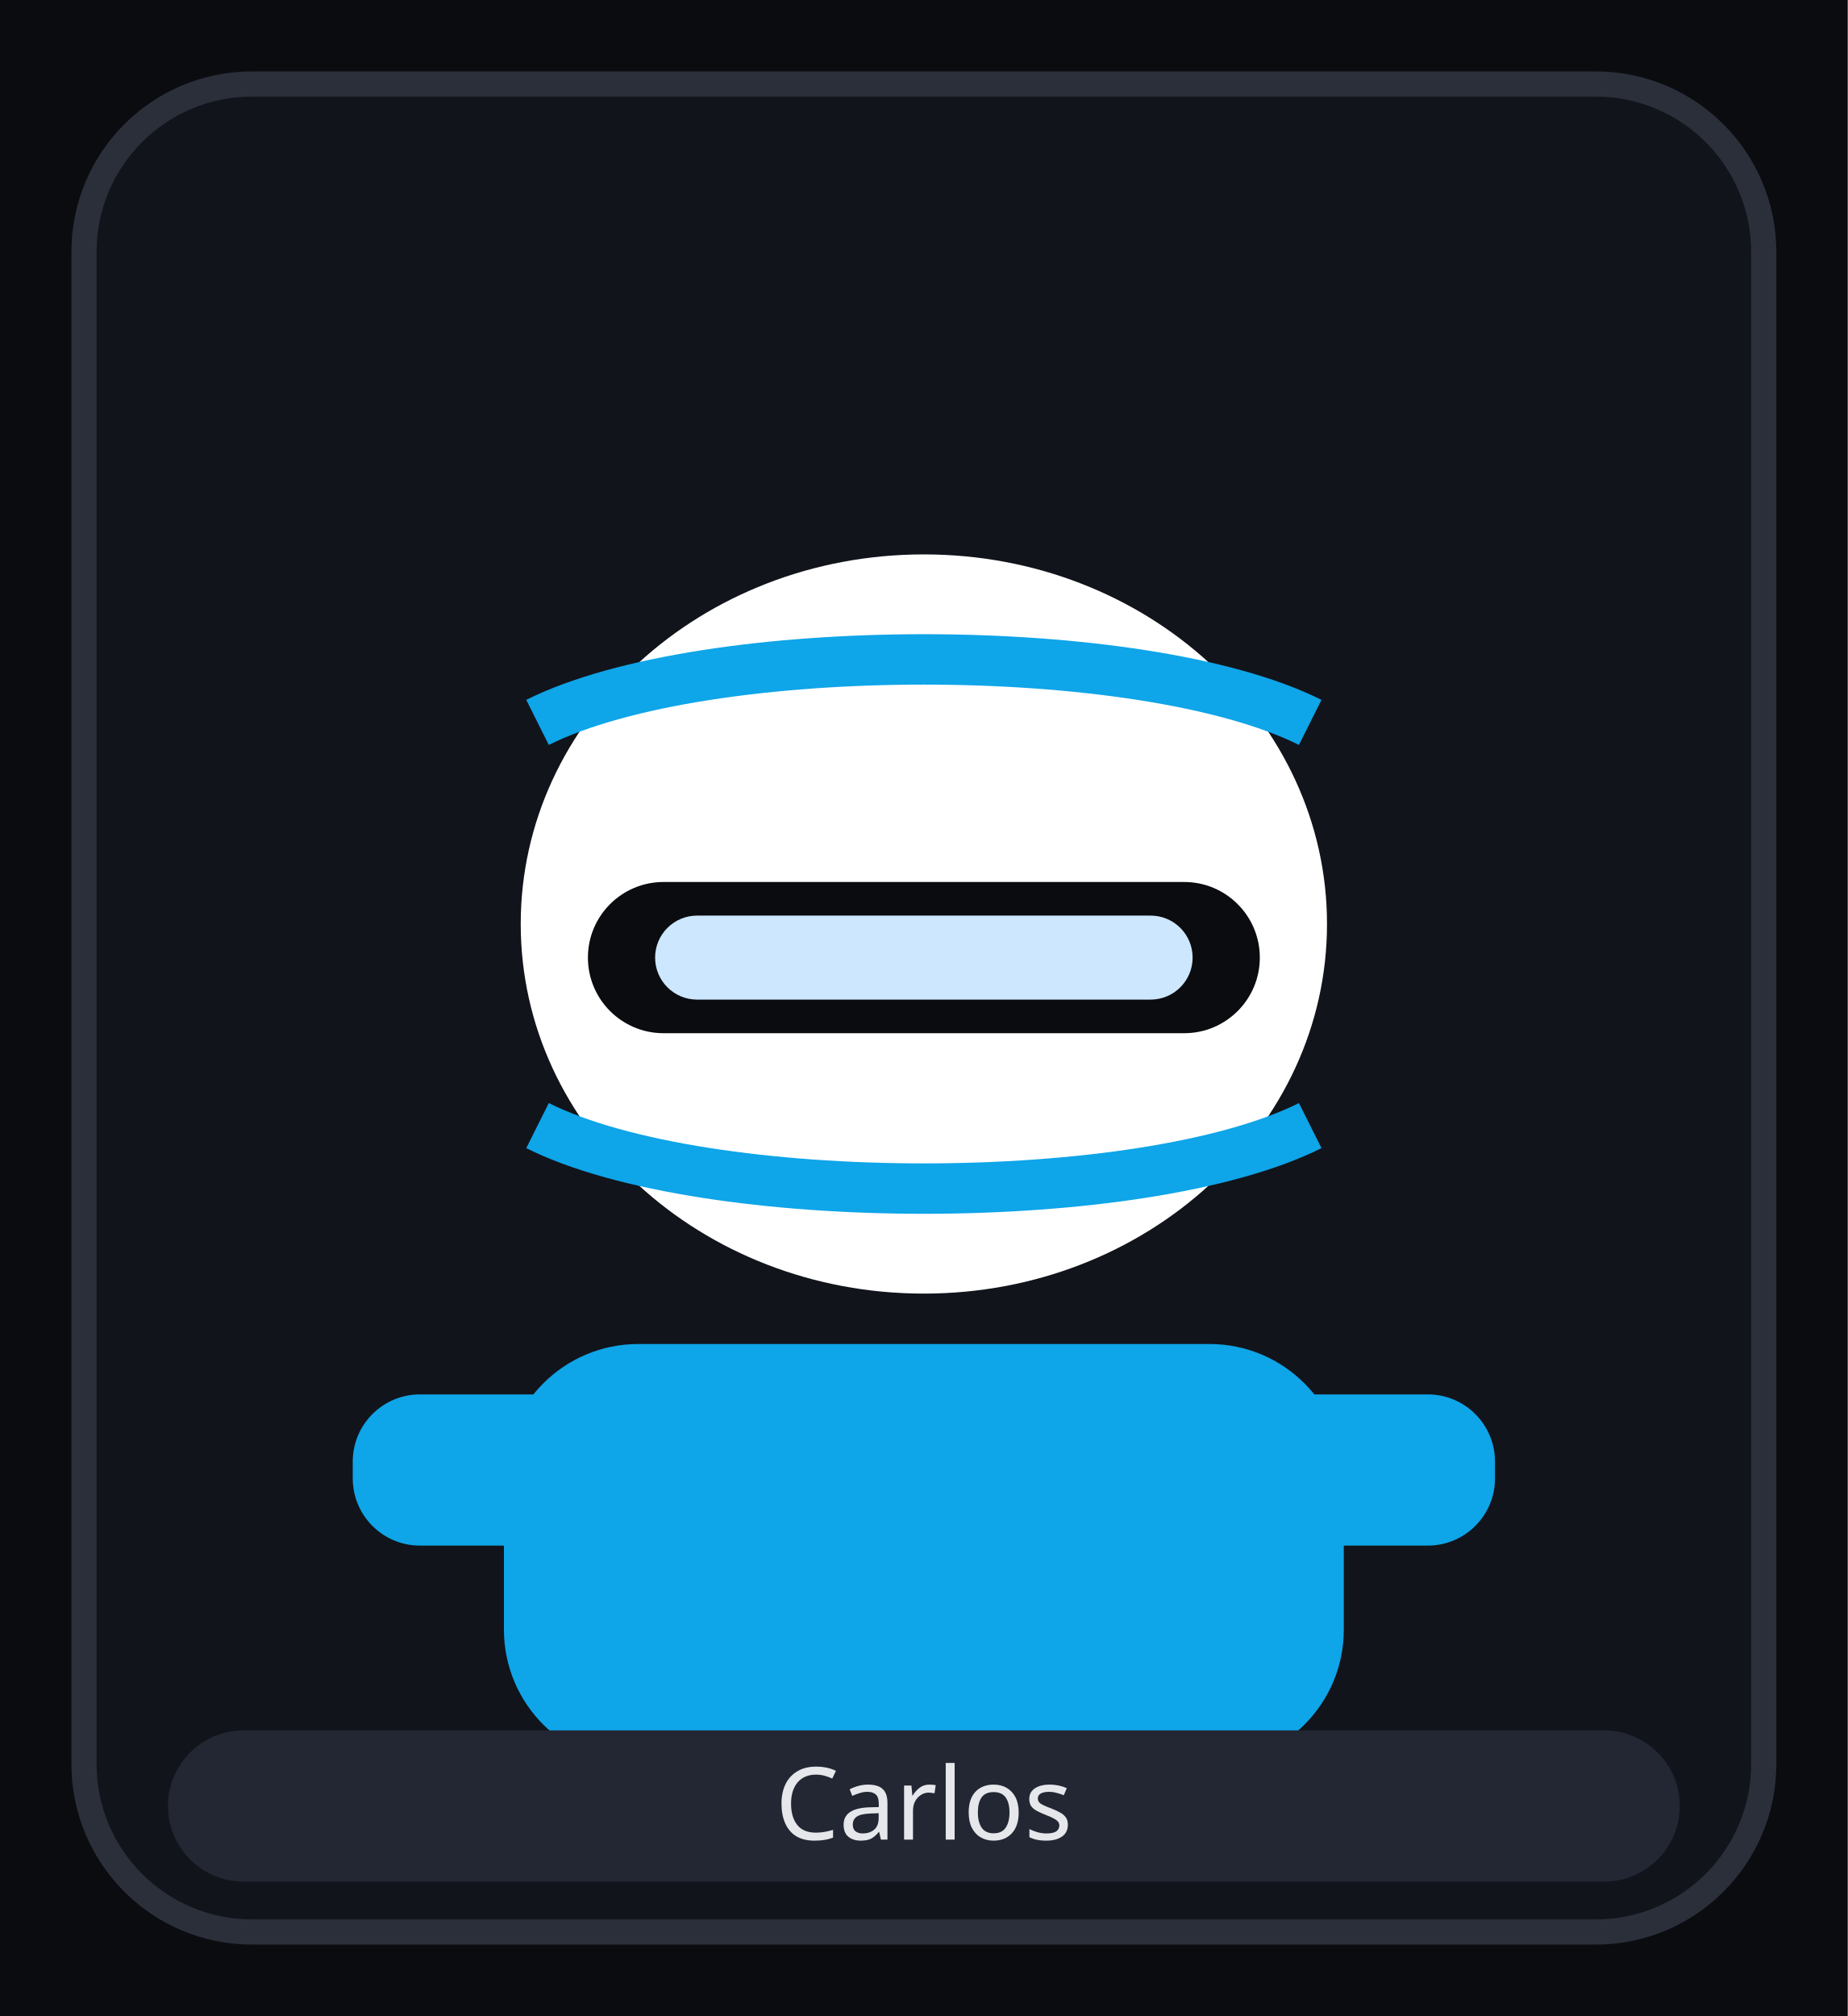
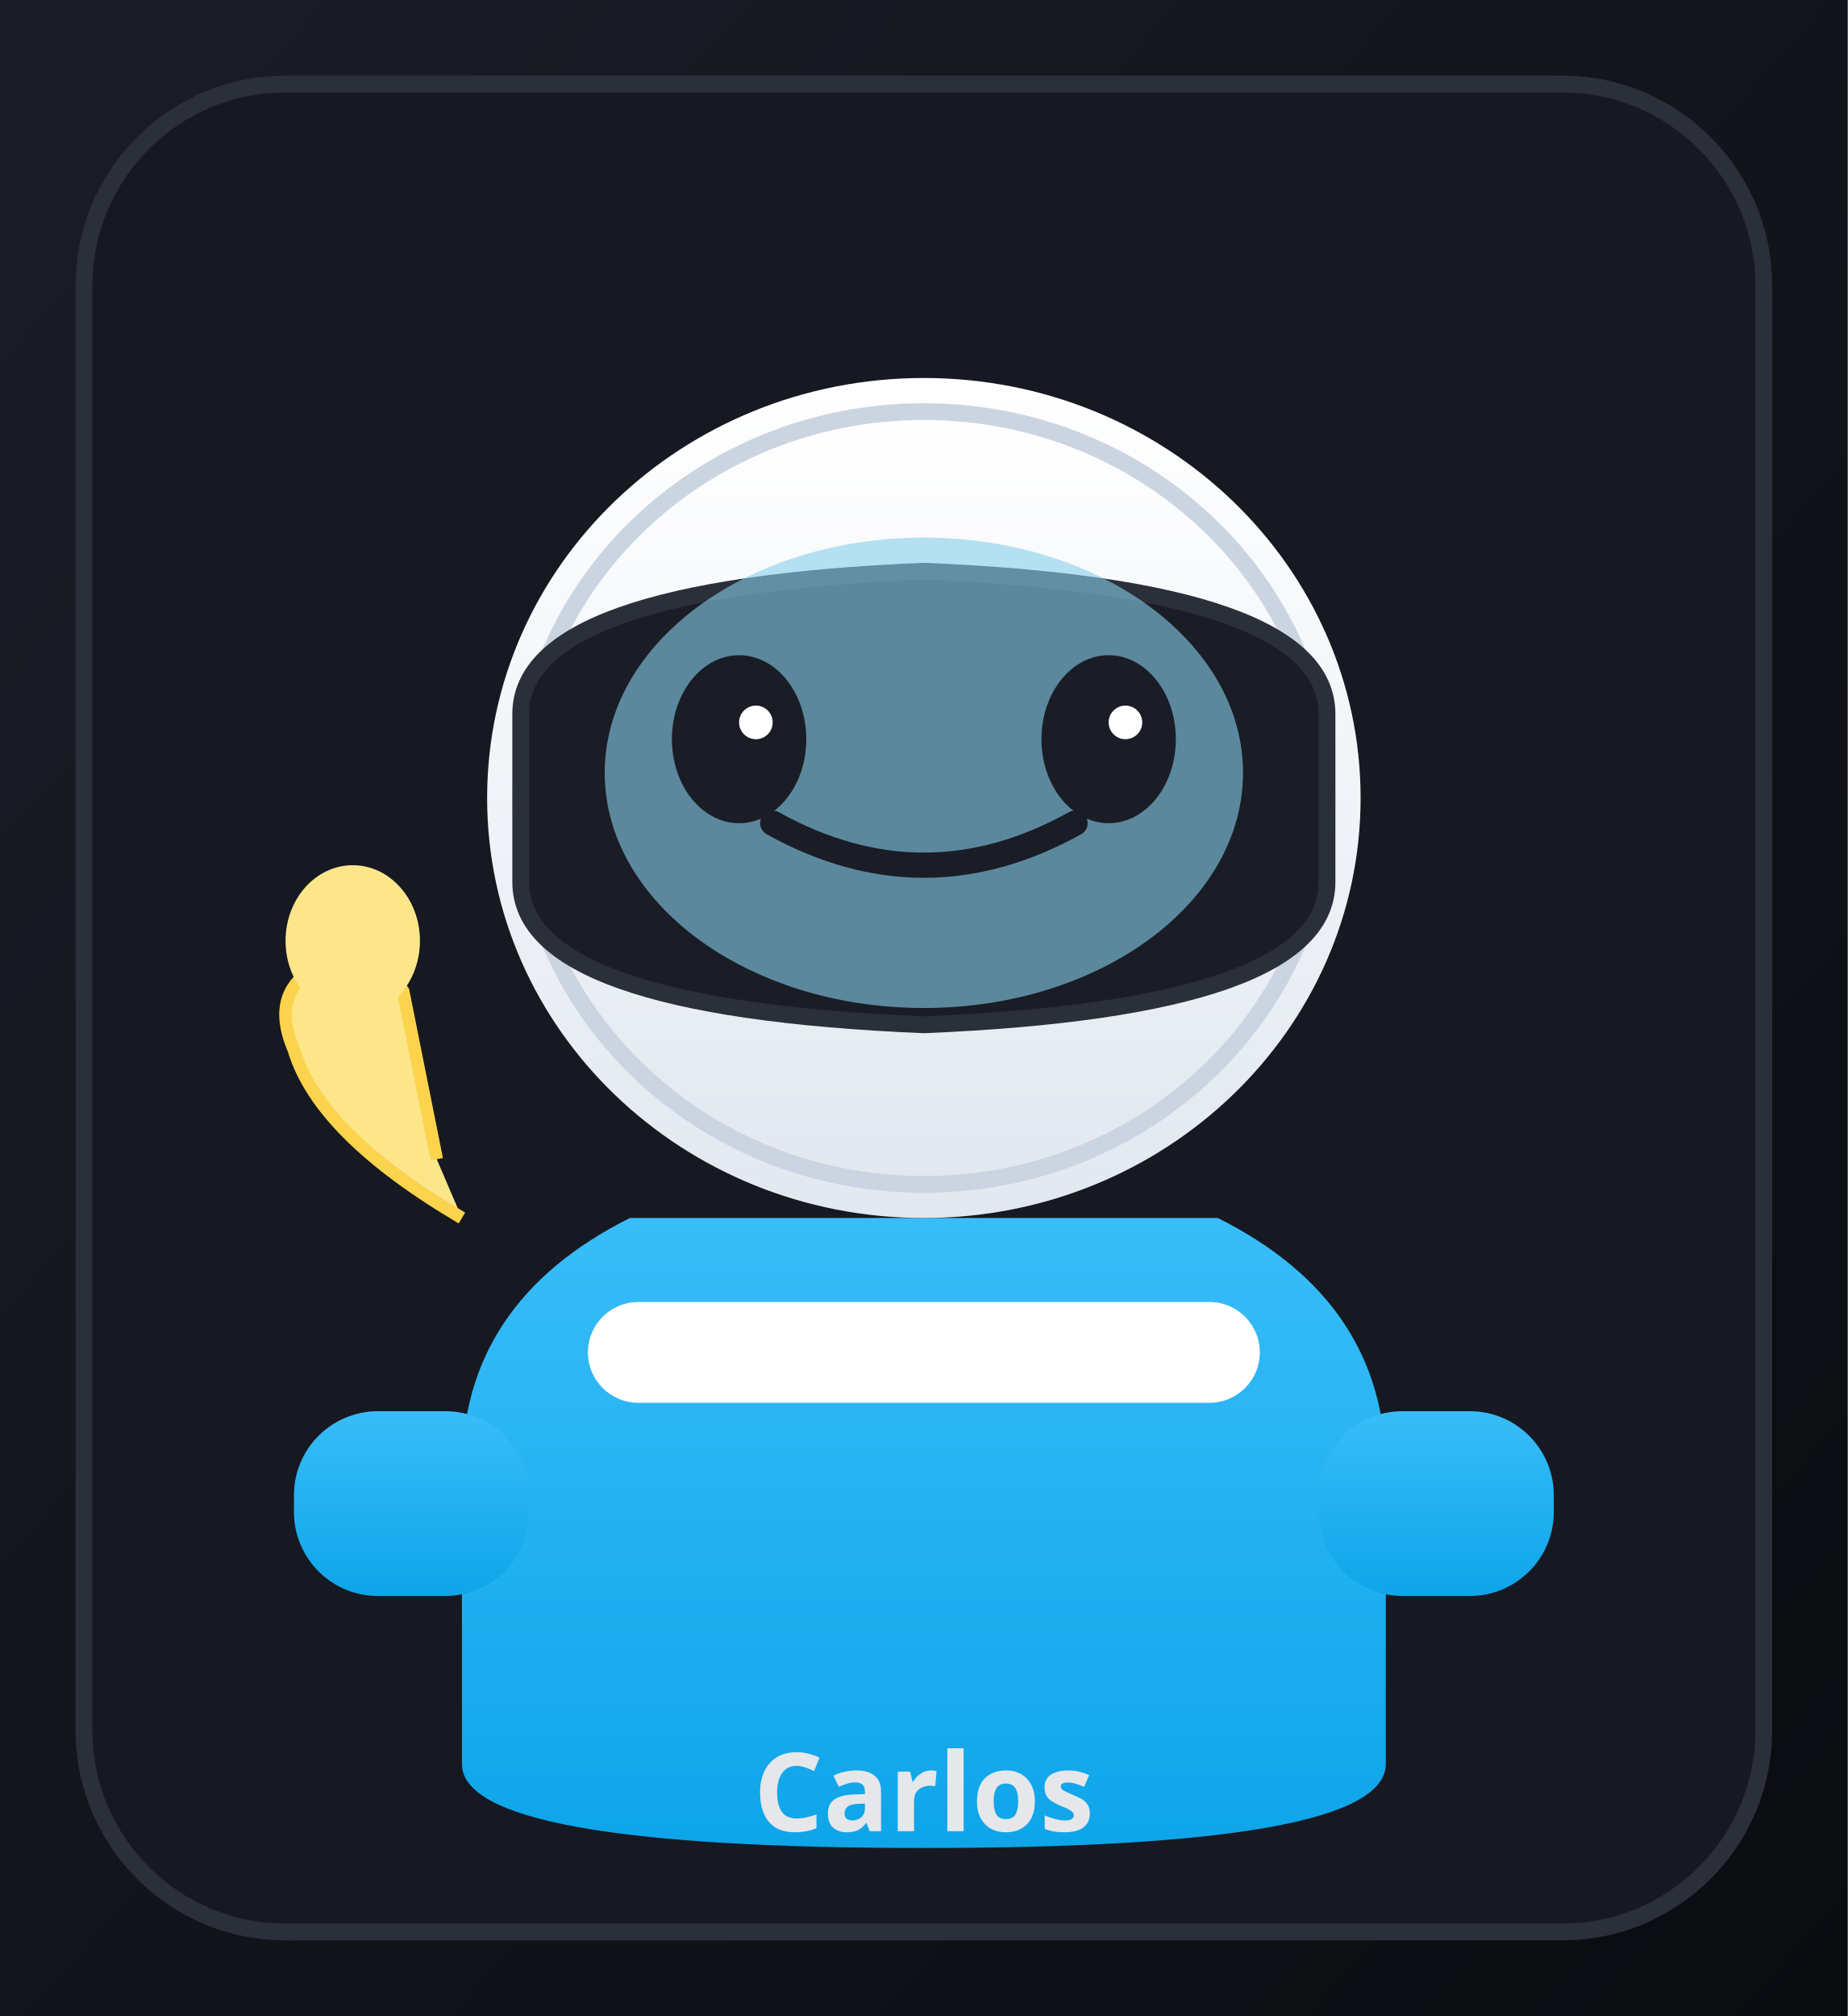
<svg xmlns="http://www.w3.org/2000/svg" viewBox="0 0 220 240">
-   <rect width="220" height="240" fill="#0b0c10" />
-   <rect x="10" y="10" width="200" height="220" rx="20" fill="#12141b" stroke="#2a2f3a" stroke-width="3" />
-   <rect x="60" y="160" width="100" height="50" rx="16" fill="#0EA5E9" />
-   <rect x="42" y="166" width="30" height="18" rx="8" fill="#0EA5E9" />
-   <rect x="148" y="166" width="30" height="18" rx="8" fill="#0EA5E9" />
-   <ellipse cx="110" cy="110" rx="48" ry="44" fill="#FFFFFF" />
-   <rect x="70" y="105" width="80" height="18" rx="9" fill="#0b0c10" />
-   <rect x="78" y="109" width="64" height="10" rx="5" fill="#cde7ff" />
-   <path d="M64,86 C84,76 136,76 156,86" stroke="#0EA5E9" stroke-width="6" fill="none" />
-   <path d="M64,134 C84,144 136,144 156,134" stroke="#0EA5E9" stroke-width="6" fill="none" />
-   <rect x="20" y="206" width="180" height="18" rx="9" fill="#222733" />
-   <text x="110" y="219" font-family="Verdana" font-size="12" fill="#e5e7eb" text-anchor="middle">Carlos</text>
+   <defs>
+     <linearGradient id="carlos-bg" x1="0%" y1="0%" x2="100%" y2="100%">
+       <stop offset="0%" style="stop-color:#1a1d26" />
+       <stop offset="100%" style="stop-color:#0b0c10" />
+     </linearGradient>
+     <linearGradient id="carlos-suit" x1="0%" y1="0%" x2="0%" y2="100%">
+       <stop offset="0%" style="stop-color:#38BDF8" />
+       <stop offset="100%" style="stop-color:#0EA5E9" />
+     </linearGradient>
+     <linearGradient id="carlos-helmet" x1="0%" y1="0%" x2="0%" y2="100%">
+       <stop offset="0%" style="stop-color:#FFFFFF" />
+       <stop offset="100%" style="stop-color:#E2E8F0" />
+     </linearGradient>
+   </defs>
+   <rect width="220" height="240" fill="url(#carlos-bg)" />
+   <rect x="10" y="10" width="200" height="220" rx="24" fill="#161922" stroke="#2a2f3a" stroke-width="2" />
+   <path d="M55 175 Q55 155 75 145 L145 145 Q165 155 165 175 L165 210 Q165 220 110 220 Q55 220 55 210 Z" fill="url(#carlos-suit)" />
+   <rect x="35" y="168" width="28" height="22" rx="10" fill="url(#carlos-suit)" />
+   <rect x="157" y="168" width="28" height="22" rx="10" fill="url(#carlos-suit)" />
+   <rect x="70" y="155" width="80" height="12" rx="6" fill="#FFFFFF" />
+   <ellipse cx="110" cy="95" rx="52" ry="50" fill="url(#carlos-helmet)" />
+   <ellipse cx="110" cy="95" rx="48" ry="46" fill="url(#carlos-helmet)" stroke="#CBD5E1" stroke-width="2" />
+   <path d="M62 85 Q62 70 110 68 Q158 70 158 85 L158 105 Q158 120 110 122 Q62 120 62 105 Z" fill="#1a1d26" stroke="#2a2f3a" stroke-width="2" />
+   <ellipse cx="110" cy="92" rx="38" ry="28" fill="#87CEEB" opacity="0.6" />
+   <ellipse cx="88" cy="88" rx="8" ry="10" fill="#1a1d26" />
+   <ellipse cx="132" cy="88" rx="8" ry="10" fill="#1a1d26" />
+   <circle cx="90" cy="86" r="2" fill="white" />
+   <circle cx="134" cy="86" r="2" fill="white" />
+   <path d="M92 98 Q110 108 128 98" stroke="#1a1d26" stroke-width="3" fill="none" stroke-linecap="round" />
+   <path d="M55 145 Q38 135 35 125 Q32 118 38 115 Q44 112 48 118 L52 138" fill="#FDE68A" stroke="#FCD34D" stroke-width="1.5" />
+   <ellipse cx="42" cy="112" rx="8" ry="9" fill="#FDE68A" />
+   <text x="110" y="218" font-family="system-ui,sans-serif" font-size="13" font-weight="600" fill="#e5e7eb" text-anchor="middle">Carlos</text>
</svg>
